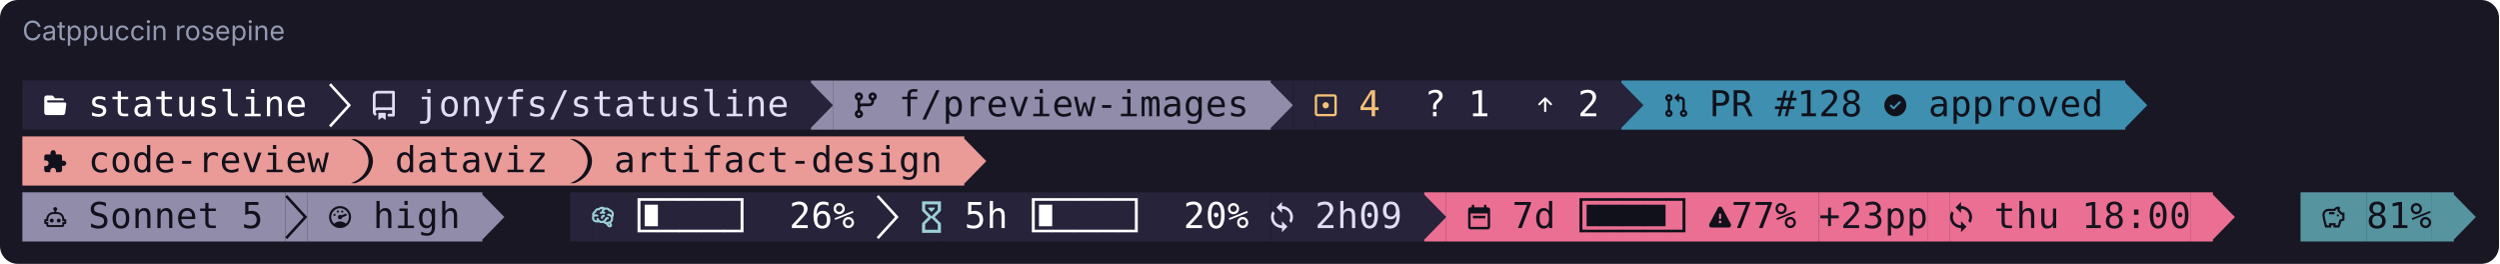
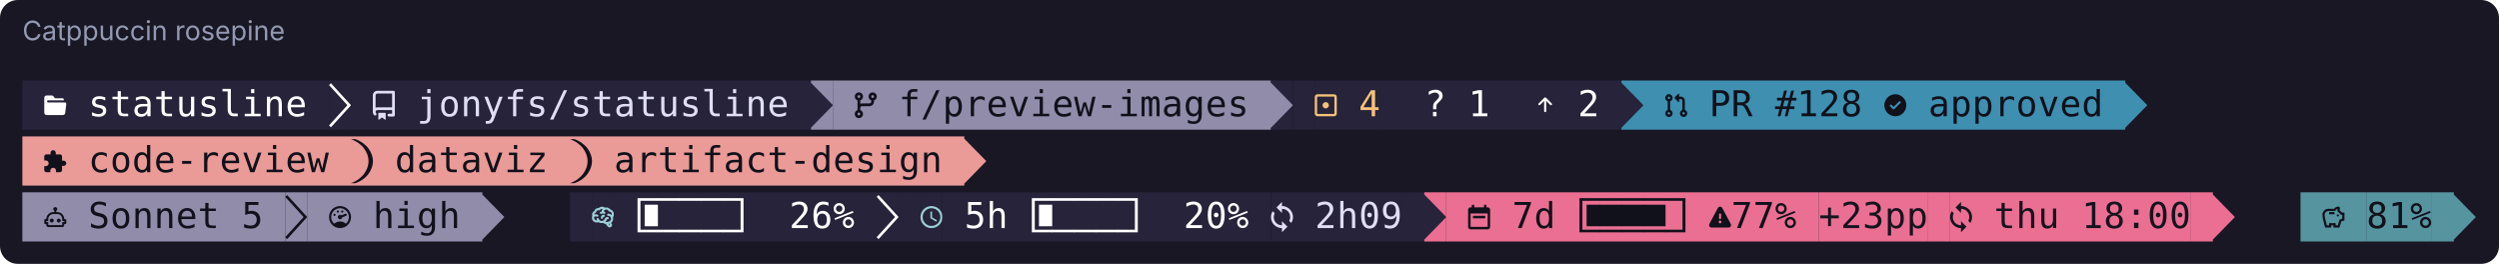
<svg xmlns="http://www.w3.org/2000/svg" width="1118" height="118" viewBox="0 0 1118 118" role="img" aria-label="Catppuccin rosepine">
  <rect width="1118" height="118" rx="8" fill="#191724" />
  <text x="10" y="18" font-family="-apple-system,Segoe UI,system-ui,sans-serif" font-size="12" fill="#9399b2">Catppuccin rosepine</text>
  <rect x="10.00" y="36" width="137.20" height="22" fill="rgb(38,35,58)" />
  <path d="M133 1134H400Q466 1134 507 1080L576 989Q582 981 591 981H991Q1022 981 1045 959Q1068 936 1067 905V867H210Q187 867 170.0 850.0Q153 833 153 810Q153 786 170.0 769.0Q187 752 210 752H1123Q1154 752 1177 730Q1200 707 1199 676Q1199 670 1199 667L1144 200Q1144 144 1105.0 105.0Q1066 66 1010 66H133Q78 66 39.0 105.0Q0 144 0 200V1000Q0 1056 39.0 1095.0Q78 1134 133 1134Z" fill="rgb(255,255,255)" transform="translate(19.80 52.00) scale(0.00821 -0.00821)" />
  <text x="44.30" y="52" text-anchor="middle" font-family="ui-monospace,SFMono-Regular,Menlo,Consolas,monospace" font-size="16" fill="rgb(255,255,255)">s</text>
  <text x="54.10" y="52" text-anchor="middle" font-family="ui-monospace,SFMono-Regular,Menlo,Consolas,monospace" font-size="16" fill="rgb(255,255,255)">t</text>
  <text x="63.90" y="52" text-anchor="middle" font-family="ui-monospace,SFMono-Regular,Menlo,Consolas,monospace" font-size="16" fill="rgb(255,255,255)">a</text>
  <text x="73.70" y="52" text-anchor="middle" font-family="ui-monospace,SFMono-Regular,Menlo,Consolas,monospace" font-size="16" fill="rgb(255,255,255)">t</text>
  <text x="83.50" y="52" text-anchor="middle" font-family="ui-monospace,SFMono-Regular,Menlo,Consolas,monospace" font-size="16" fill="rgb(255,255,255)">u</text>
  <text x="93.30" y="52" text-anchor="middle" font-family="ui-monospace,SFMono-Regular,Menlo,Consolas,monospace" font-size="16" fill="rgb(255,255,255)">s</text>
  <text x="103.10" y="52" text-anchor="middle" font-family="ui-monospace,SFMono-Regular,Menlo,Consolas,monospace" font-size="16" fill="rgb(255,255,255)">l</text>
  <text x="112.90" y="52" text-anchor="middle" font-family="ui-monospace,SFMono-Regular,Menlo,Consolas,monospace" font-size="16" fill="rgb(255,255,255)">i</text>
  <text x="122.70" y="52" text-anchor="middle" font-family="ui-monospace,SFMono-Regular,Menlo,Consolas,monospace" font-size="16" fill="rgb(255,255,255)">n</text>
  <text x="132.50" y="52" text-anchor="middle" font-family="ui-monospace,SFMono-Regular,Menlo,Consolas,monospace" font-size="16" fill="rgb(255,255,255)">e</text>
  <rect x="147.20" y="36" width="9.80" height="22" fill="rgb(38,35,58)" />
  <path d="M0 1700 104 1800 1199 602 104 -600 0 -496 1000 602Z" fill="rgb(255,255,255)" transform="translate(147.20 52.00) scale(0.00821 -0.00821)" />
  <rect x="157.00" y="36" width="205.80" height="22" fill="rgb(38,35,58)" />
  <path d="M0 1138Q0 1241 73 1315Q146 1388 250 1388H1125Q1155 1388 1177.0 1366.0Q1199 1344 1200 1313V63Q1200 32 1177 10Q1155 -12 1125 -13H875Q845 -13 822 10Q800 32 800 63Q800 93 822.0 115.0Q844 137 875 138H1049V338H250Q209 338 179 308Q150 278 150 238Q150 196 178 168Q200 146 200 115Q200 85 178.0 62.0Q156 39 125 40Q95 40 72 63Q1 136 0 238ZM1049 1238H250Q209 1238 179 1209Q150 1179 150 1138V467Q199 488 250 488H1049ZM300 163Q300 174 307.0 181.0Q314 188 325 188H675Q686 188 693.0 181.0Q700 174 700 163V-162Q700 -173 693.0 -180.0Q686 -187 675 -187Q666 -187 660 -183L515 -73Q509 -68 500.0 -68.0Q491 -68 485 -73L340 -183Q334 -188 325 -187Q314 -187 307.0 -180.0Q300 -173 300 -162Z" fill="rgb(224,222,244)" transform="translate(166.80 52.00) scale(0.00821 -0.00821)" />
  <text x="191.30" y="52" text-anchor="middle" font-family="ui-monospace,SFMono-Regular,Menlo,Consolas,monospace" font-size="16" fill="rgb(224,222,244)">j</text>
  <text x="201.10" y="52" text-anchor="middle" font-family="ui-monospace,SFMono-Regular,Menlo,Consolas,monospace" font-size="16" fill="rgb(224,222,244)">o</text>
  <text x="210.90" y="52" text-anchor="middle" font-family="ui-monospace,SFMono-Regular,Menlo,Consolas,monospace" font-size="16" fill="rgb(224,222,244)">n</text>
  <text x="220.70" y="52" text-anchor="middle" font-family="ui-monospace,SFMono-Regular,Menlo,Consolas,monospace" font-size="16" fill="rgb(224,222,244)">y</text>
  <text x="230.50" y="52" text-anchor="middle" font-family="ui-monospace,SFMono-Regular,Menlo,Consolas,monospace" font-size="16" fill="rgb(224,222,244)">f</text>
  <text x="240.30" y="52" text-anchor="middle" font-family="ui-monospace,SFMono-Regular,Menlo,Consolas,monospace" font-size="16" fill="rgb(224,222,244)">s</text>
  <text x="250.10" y="52" text-anchor="middle" font-family="ui-monospace,SFMono-Regular,Menlo,Consolas,monospace" font-size="16" fill="rgb(224,222,244)">/</text>
  <text x="259.90" y="52" text-anchor="middle" font-family="ui-monospace,SFMono-Regular,Menlo,Consolas,monospace" font-size="16" fill="rgb(224,222,244)">s</text>
  <text x="269.70" y="52" text-anchor="middle" font-family="ui-monospace,SFMono-Regular,Menlo,Consolas,monospace" font-size="16" fill="rgb(224,222,244)">t</text>
  <text x="279.50" y="52" text-anchor="middle" font-family="ui-monospace,SFMono-Regular,Menlo,Consolas,monospace" font-size="16" fill="rgb(224,222,244)">a</text>
  <text x="289.30" y="52" text-anchor="middle" font-family="ui-monospace,SFMono-Regular,Menlo,Consolas,monospace" font-size="16" fill="rgb(224,222,244)">t</text>
  <text x="299.10" y="52" text-anchor="middle" font-family="ui-monospace,SFMono-Regular,Menlo,Consolas,monospace" font-size="16" fill="rgb(224,222,244)">u</text>
  <text x="308.90" y="52" text-anchor="middle" font-family="ui-monospace,SFMono-Regular,Menlo,Consolas,monospace" font-size="16" fill="rgb(224,222,244)">s</text>
  <text x="318.70" y="52" text-anchor="middle" font-family="ui-monospace,SFMono-Regular,Menlo,Consolas,monospace" font-size="16" fill="rgb(224,222,244)">l</text>
  <text x="328.50" y="52" text-anchor="middle" font-family="ui-monospace,SFMono-Regular,Menlo,Consolas,monospace" font-size="16" fill="rgb(224,222,244)">i</text>
  <text x="338.30" y="52" text-anchor="middle" font-family="ui-monospace,SFMono-Regular,Menlo,Consolas,monospace" font-size="16" fill="rgb(224,222,244)">n</text>
  <text x="348.10" y="52" text-anchor="middle" font-family="ui-monospace,SFMono-Regular,Menlo,Consolas,monospace" font-size="16" fill="rgb(224,222,244)">e</text>
  <rect x="362.80" y="36" width="9.80" height="22" fill="rgb(144,140,170)" />
  <path d="M-72 1812H13L1200 602L13 -612H-72Z" fill="rgb(38,35,58)" transform="translate(362.80 52.00) scale(0.00821 -0.00821)" />
  <rect x="372.60" y="36" width="196.00" height="22" fill="rgb(144,140,170)" />
  <path d="M750 1076Q750 1168 816.0 1234.0Q882 1300 975.0 1300.0Q1068 1300 1134.0 1234.0Q1200 1168 1200 1076Q1200 1004 1158 944Q1116 886 1049 864V800Q1049 698 976 624Q903 550 800 550H400Q359 550 329 522Q299 492 300 450V338Q366 314 408.0 256.0Q450 198 450 126Q450 32 384.0 -34.0Q318 -100 225 -100Q132 -100 66 -34Q0 32 0 126Q0 198 42.0 256.0Q84 314 150 338V864Q84 888 42.0 946.0Q0 1004 0 1076Q0 1168 66.0 1234.0Q132 1300 225.0 1300.0Q318 1300 384.0 1234.0Q450 1168 450 1076Q450 1004 408.0 946.0Q366 888 300 864V680Q348 700 400 700H800Q841 700 871.0 730.0Q901 760 900 800V864Q834 888 792.0 946.0Q750 1004 750 1076ZM225 1000Q255 1000 277.0 1022.0Q299 1044 300 1076Q300 1106 278.0 1128.0Q256 1150 225.0 1150.0Q194 1150 172.0 1128.0Q150 1106 150.0 1075.0Q150 1044 172.0 1022.0Q194 1000 225 1000ZM975 1000Q1005 1000 1027.0 1022.0Q1049 1044 1049.0 1075.0Q1049 1106 1028 1128Q1006 1150 975.0 1150.0Q944 1150 922.0 1128.0Q900 1106 900.0 1075.0Q900 1044 922.0 1022.0Q944 1000 975 1000ZM225 50Q255 50 277 72Q299 94 300 126Q300 156 278.0 178.0Q256 200 225.0 200.0Q194 200 172.0 178.0Q150 156 150.0 125.0Q150 94 172.0 72.0Q194 50 225 50Z" fill="rgb(17,17,27)" transform="translate(382.40 52.00) scale(0.00821 -0.00821)" />
  <text x="406.90" y="52" text-anchor="middle" font-family="ui-monospace,SFMono-Regular,Menlo,Consolas,monospace" font-size="16" fill="rgb(17,17,27)">f</text>
  <text x="416.70" y="52" text-anchor="middle" font-family="ui-monospace,SFMono-Regular,Menlo,Consolas,monospace" font-size="16" fill="rgb(17,17,27)">/</text>
  <text x="426.50" y="52" text-anchor="middle" font-family="ui-monospace,SFMono-Regular,Menlo,Consolas,monospace" font-size="16" fill="rgb(17,17,27)">p</text>
  <text x="436.30" y="52" text-anchor="middle" font-family="ui-monospace,SFMono-Regular,Menlo,Consolas,monospace" font-size="16" fill="rgb(17,17,27)">r</text>
  <text x="446.10" y="52" text-anchor="middle" font-family="ui-monospace,SFMono-Regular,Menlo,Consolas,monospace" font-size="16" fill="rgb(17,17,27)">e</text>
  <text x="455.90" y="52" text-anchor="middle" font-family="ui-monospace,SFMono-Regular,Menlo,Consolas,monospace" font-size="16" fill="rgb(17,17,27)">v</text>
  <text x="465.70" y="52" text-anchor="middle" font-family="ui-monospace,SFMono-Regular,Menlo,Consolas,monospace" font-size="16" fill="rgb(17,17,27)">i</text>
  <text x="475.50" y="52" text-anchor="middle" font-family="ui-monospace,SFMono-Regular,Menlo,Consolas,monospace" font-size="16" fill="rgb(17,17,27)">e</text>
  <text x="485.30" y="52" text-anchor="middle" font-family="ui-monospace,SFMono-Regular,Menlo,Consolas,monospace" font-size="16" fill="rgb(17,17,27)">w</text>
  <text x="495.10" y="52" text-anchor="middle" font-family="ui-monospace,SFMono-Regular,Menlo,Consolas,monospace" font-size="16" fill="rgb(17,17,27)">-</text>
  <text x="504.90" y="52" text-anchor="middle" font-family="ui-monospace,SFMono-Regular,Menlo,Consolas,monospace" font-size="16" fill="rgb(17,17,27)">i</text>
  <text x="514.70" y="52" text-anchor="middle" font-family="ui-monospace,SFMono-Regular,Menlo,Consolas,monospace" font-size="16" fill="rgb(17,17,27)">m</text>
  <text x="524.50" y="52" text-anchor="middle" font-family="ui-monospace,SFMono-Regular,Menlo,Consolas,monospace" font-size="16" fill="rgb(17,17,27)">a</text>
  <text x="534.30" y="52" text-anchor="middle" font-family="ui-monospace,SFMono-Regular,Menlo,Consolas,monospace" font-size="16" fill="rgb(17,17,27)">g</text>
  <text x="544.10" y="52" text-anchor="middle" font-family="ui-monospace,SFMono-Regular,Menlo,Consolas,monospace" font-size="16" fill="rgb(17,17,27)">e</text>
  <text x="553.90" y="52" text-anchor="middle" font-family="ui-monospace,SFMono-Regular,Menlo,Consolas,monospace" font-size="16" fill="rgb(17,17,27)">s</text>
  <rect x="568.60" y="36" width="9.80" height="22" fill="rgb(38,35,58)" />
  <path d="M-72 1812H13L1200 602L13 -612H-72Z" fill="rgb(144,140,170)" transform="translate(568.60 52.00) scale(0.00821 -0.00821)" />
  <rect x="578.40" y="36" width="9.80" height="22" fill="rgb(38,35,58)" />
  <rect x="588.20" y="36" width="29.40" height="22" fill="rgb(38,35,58)" />
  <path d="M1050 1200Q1112 1200 1156 1157Q1200 1113 1200 1050V150Q1200 87 1156 44Q1112 0 1050 0H150Q88 0 44.0 44.0Q0 88 0 150V1050Q0 1113 44.0 1157.0Q88 1201 150 1200ZM150 1072Q142 1072 134 1065Q128 1059 128 1050V150Q128 141 134.0 135.0Q140 129 150 129H1050Q1058 129 1066 135Q1070 141 1070 150V1050Q1070 1059 1066 1065Q1060 1071 1050 1072ZM600 429H596Q524 429 474.0 479.0Q424 529 424.0 600.0Q424 671 474.0 721.0Q524 771 596 771H600Q670 770 719.0 720.0Q768 670 768.0 600.0Q768 530 719.0 480.0Q670 430 600 429Z" fill="rgb(246,193,119)" transform="translate(588.20 52.00) scale(0.00821 -0.00821)" />
  <text x="612.70" y="52" text-anchor="middle" font-family="ui-monospace,SFMono-Regular,Menlo,Consolas,monospace" font-size="16" fill="rgb(246,193,119)">4</text>
  <rect x="617.60" y="36" width="107.80" height="22" fill="rgb(38,35,58)" />
  <text x="642.10" y="52" text-anchor="middle" font-family="ui-monospace,SFMono-Regular,Menlo,Consolas,monospace" font-size="16" fill="rgb(255,255,255)">?</text>
  <text x="661.70" y="52" text-anchor="middle" font-family="ui-monospace,SFMono-Regular,Menlo,Consolas,monospace" font-size="16" fill="rgb(255,255,255)">1</text>
  <path d="M260 616Q244 634 244 656Q244 680 260 696L580 1016Q596 1032 618 1032Q642 1032 658 1016L978 696Q992 680 992 658Q992 634 976 618Q960 602 936 602Q914 602 898 616L676 840V282Q676 258 658 242Q642 226 619.0 226.0Q596 226 580 242Q562 258 562 282V840L340 616Q324 600 300.0 600.0Q276 600 260 616Z" fill="rgb(255,255,255)" transform="translate(686.20 52.00) scale(0.00821 -0.00821)" />
  <text x="710.70" y="52" text-anchor="middle" font-family="ui-monospace,SFMono-Regular,Menlo,Consolas,monospace" font-size="16" fill="rgb(255,255,255)">2</text>
  <rect x="725.40" y="36" width="9.80" height="22" fill="rgb(62,143,176)" />
  <path d="M-72 1812H13L1200 602L13 -612H-72Z" fill="rgb(38,35,58)" transform="translate(725.40 52.00) scale(0.00821 -0.00821)" />
  <rect x="735.20" y="36" width="215.60" height="22" fill="rgb(62,143,176)" />
  <path d="M0 1005Q0 1087 59.0 1146.0Q118 1205 200.0 1205.0Q282 1205 341.0 1146.0Q400 1087 400 1004Q400 940 363.0 889.0Q326 838 267 816V349Q326 328 363 276Q400 225 400 160Q400 78 341.0 19.0Q282 -40 200.0 -40.0Q118 -40 59.0 19.0Q0 78 0 160Q0 224 38 276Q75 327 134 349V816Q75 837 38 889Q0 941 0 1005ZM505 1020 718 1233Q725 1240 733 1240Q742 1240 749.0 1234.0Q756 1228 756 1218V1072H845Q937 1072 1001 1006Q1066 941 1066 849V349Q1125 328 1163 276Q1200 225 1200 160Q1200 78 1141.0 19.0Q1082 -40 1000.0 -40.0Q918 -40 859.0 19.0Q800 78 800 160Q800 224 837 276Q874 327 933 349V849Q933 885 907 912Q881 938 845 938H756V792V791Q756 782 749.0 776.0Q742 770 733 769Q724 769 718 776L505 989Q498 996 498 1005Q498 1013 505 1020ZM154 1052Q134 1033 134.0 1005.0Q134 977 154 958Q174 938 200 938Q227 938 247.0 958.0Q267 978 267 1005Q267 1033 247 1052Q227 1072 200.0 1072.0Q173 1072 154 1052ZM154 207Q134 188 134.0 160.0Q134 132 154 113Q174 93 200 93Q227 93 247.0 113.0Q267 133 267 160Q267 188 247 207Q227 227 200.0 227.0Q173 227 154 207ZM933 160Q933 132 953 113Q973 93 1000.0 93.0Q1027 93 1047.0 113.0Q1067 133 1066 160Q1066 188 1047.0 207.0Q1028 226 1000 227Q972 227 953 207Q933 187 933 160Z" fill="rgb(17,17,27)" transform="translate(745.00 52.00) scale(0.00821 -0.00821)" />
  <text x="769.50" y="52" text-anchor="middle" font-family="ui-monospace,SFMono-Regular,Menlo,Consolas,monospace" font-size="16" fill="rgb(17,17,27)">P</text>
  <text x="779.30" y="52" text-anchor="middle" font-family="ui-monospace,SFMono-Regular,Menlo,Consolas,monospace" font-size="16" fill="rgb(17,17,27)">R</text>
  <text x="798.90" y="52" text-anchor="middle" font-family="ui-monospace,SFMono-Regular,Menlo,Consolas,monospace" font-size="16" fill="rgb(17,17,27)">#</text>
  <text x="808.70" y="52" text-anchor="middle" font-family="ui-monospace,SFMono-Regular,Menlo,Consolas,monospace" font-size="16" fill="rgb(17,17,27)">1</text>
  <text x="818.50" y="52" text-anchor="middle" font-family="ui-monospace,SFMono-Regular,Menlo,Consolas,monospace" font-size="16" fill="rgb(17,17,27)">2</text>
  <text x="828.30" y="52" text-anchor="middle" font-family="ui-monospace,SFMono-Regular,Menlo,Consolas,monospace" font-size="16" fill="rgb(17,17,27)">8</text>
  <path d="M832 1152Q943 1104 1024 1024Q1104 944 1152.0 833.0Q1200 722 1199 600Q1199 478 1152 367Q1104 256 1024.0 176.0Q944 96 832 48Q722 0 600.0 0.0Q478 0 367.0 48.0Q256 96 176.0 176.0Q96 256 48.0 367.0Q0 478 0.0 600.0Q0 722 48.0 833.0Q96 944 176.0 1024.0Q256 1104 367.0 1152.0Q478 1200 600.0 1200.0Q722 1200 832 1152ZM883 729Q898 745 898 767Q898 790 881.0 807.0Q864 824 842 823Q820 823 803 808L506 511L396 621Q380 636 357.0 636.0Q334 636 318 620Q301 603 301 580Q301 558 316 542L466 391Q483 374 506 375Q529 375 546 391Z" fill="rgb(17,17,27)" transform="translate(843.00 52.00) scale(0.00821 -0.00821)" />
  <text x="867.50" y="52" text-anchor="middle" font-family="ui-monospace,SFMono-Regular,Menlo,Consolas,monospace" font-size="16" fill="rgb(17,17,27)">a</text>
  <text x="877.30" y="52" text-anchor="middle" font-family="ui-monospace,SFMono-Regular,Menlo,Consolas,monospace" font-size="16" fill="rgb(17,17,27)">p</text>
  <text x="887.10" y="52" text-anchor="middle" font-family="ui-monospace,SFMono-Regular,Menlo,Consolas,monospace" font-size="16" fill="rgb(17,17,27)">p</text>
  <text x="896.90" y="52" text-anchor="middle" font-family="ui-monospace,SFMono-Regular,Menlo,Consolas,monospace" font-size="16" fill="rgb(17,17,27)">r</text>
  <text x="906.70" y="52" text-anchor="middle" font-family="ui-monospace,SFMono-Regular,Menlo,Consolas,monospace" font-size="16" fill="rgb(17,17,27)">o</text>
  <text x="916.50" y="52" text-anchor="middle" font-family="ui-monospace,SFMono-Regular,Menlo,Consolas,monospace" font-size="16" fill="rgb(17,17,27)">v</text>
  <text x="926.30" y="52" text-anchor="middle" font-family="ui-monospace,SFMono-Regular,Menlo,Consolas,monospace" font-size="16" fill="rgb(17,17,27)">e</text>
  <text x="936.10" y="52" text-anchor="middle" font-family="ui-monospace,SFMono-Regular,Menlo,Consolas,monospace" font-size="16" fill="rgb(17,17,27)">d</text>
  <path d="M-72 1812H13L1200 602L13 -612H-72Z" fill="rgb(62,143,176)" transform="translate(950.80 52.00) scale(0.00821 -0.00821)" />
  <rect x="10.00" y="61" width="421.40" height="22" fill="rgb(234,154,151)" />
  <path d="M1055 626H969V857Q969 903 935.5 936.5Q902 970 857 970H627V1056Q627 1115 585.5 1157.5Q544 1200 485.0 1200.0Q426 1200 384.5 1157.0Q343 1114 343 1056V970H113Q67 970 33.5 936.5Q0 903 0 857V640H86Q150 640 194.5 594.5Q239 549 239.0 484.5Q239 420 194.5 374.5Q150 329 86 329H0V112Q0 66 33.5 33.0Q67 0 113 0H329V86Q329 150 375.0 194.0Q421 238 485.0 238.0Q549 238 594.5 194.0Q640 150 640 86V0H857Q903 0 936.0 33.5Q969 67 969 112V343H1055Q1114 343 1157.0 384.5Q1200 426 1200.0 484.5Q1200 543 1157.0 584.5Q1114 626 1055 626Z" fill="rgb(17,17,27)" transform="translate(19.80 77.00) scale(0.00821 -0.00821)" />
  <text x="44.30" y="77" text-anchor="middle" font-family="ui-monospace,SFMono-Regular,Menlo,Consolas,monospace" font-size="16" fill="rgb(17,17,27)">c</text>
  <text x="54.10" y="77" text-anchor="middle" font-family="ui-monospace,SFMono-Regular,Menlo,Consolas,monospace" font-size="16" fill="rgb(17,17,27)">o</text>
  <text x="63.90" y="77" text-anchor="middle" font-family="ui-monospace,SFMono-Regular,Menlo,Consolas,monospace" font-size="16" fill="rgb(17,17,27)">d</text>
  <text x="73.70" y="77" text-anchor="middle" font-family="ui-monospace,SFMono-Regular,Menlo,Consolas,monospace" font-size="16" fill="rgb(17,17,27)">e</text>
  <text x="83.50" y="77" text-anchor="middle" font-family="ui-monospace,SFMono-Regular,Menlo,Consolas,monospace" font-size="16" fill="rgb(17,17,27)">-</text>
  <text x="93.30" y="77" text-anchor="middle" font-family="ui-monospace,SFMono-Regular,Menlo,Consolas,monospace" font-size="16" fill="rgb(17,17,27)">r</text>
  <text x="103.10" y="77" text-anchor="middle" font-family="ui-monospace,SFMono-Regular,Menlo,Consolas,monospace" font-size="16" fill="rgb(17,17,27)">e</text>
  <text x="112.90" y="77" text-anchor="middle" font-family="ui-monospace,SFMono-Regular,Menlo,Consolas,monospace" font-size="16" fill="rgb(17,17,27)">v</text>
  <text x="122.70" y="77" text-anchor="middle" font-family="ui-monospace,SFMono-Regular,Menlo,Consolas,monospace" font-size="16" fill="rgb(17,17,27)">i</text>
  <text x="132.50" y="77" text-anchor="middle" font-family="ui-monospace,SFMono-Regular,Menlo,Consolas,monospace" font-size="16" fill="rgb(17,17,27)">e</text>
  <text x="142.30" y="77" text-anchor="middle" font-family="ui-monospace,SFMono-Regular,Menlo,Consolas,monospace" font-size="16" fill="rgb(17,17,27)">w</text>
  <path d="M239 -600Q471 -519 658.0 -383.0Q845 -247 961.0 -86.0Q1077 75 1138.0 250.0Q1199 425 1200 599Q1200 773 1138 947Q1077 1122 961 1284Q845 1445 658.0 1581.0Q471 1717 239 1800H0Q232 1717 419.0 1581.0Q606 1445 722.0 1284.0Q838 1123 900 947Q961 772 961 599Q961 425 899.0 250.0Q837 75 720 -84Q603 -244 418 -381Q233 -517 0 -600Z" fill="rgb(17,17,27)" transform="translate(157.00 77.00) scale(0.00821 -0.00821)" />
  <text x="181.50" y="77" text-anchor="middle" font-family="ui-monospace,SFMono-Regular,Menlo,Consolas,monospace" font-size="16" fill="rgb(17,17,27)">d</text>
  <text x="191.30" y="77" text-anchor="middle" font-family="ui-monospace,SFMono-Regular,Menlo,Consolas,monospace" font-size="16" fill="rgb(17,17,27)">a</text>
  <text x="201.10" y="77" text-anchor="middle" font-family="ui-monospace,SFMono-Regular,Menlo,Consolas,monospace" font-size="16" fill="rgb(17,17,27)">t</text>
  <text x="210.90" y="77" text-anchor="middle" font-family="ui-monospace,SFMono-Regular,Menlo,Consolas,monospace" font-size="16" fill="rgb(17,17,27)">a</text>
  <text x="220.70" y="77" text-anchor="middle" font-family="ui-monospace,SFMono-Regular,Menlo,Consolas,monospace" font-size="16" fill="rgb(17,17,27)">v</text>
  <text x="230.50" y="77" text-anchor="middle" font-family="ui-monospace,SFMono-Regular,Menlo,Consolas,monospace" font-size="16" fill="rgb(17,17,27)">i</text>
  <text x="240.30" y="77" text-anchor="middle" font-family="ui-monospace,SFMono-Regular,Menlo,Consolas,monospace" font-size="16" fill="rgb(17,17,27)">z</text>
  <path d="M239 -600Q471 -519 658.0 -383.0Q845 -247 961.0 -86.0Q1077 75 1138.0 250.0Q1199 425 1200 599Q1200 773 1138 947Q1077 1122 961 1284Q845 1445 658.0 1581.0Q471 1717 239 1800H0Q232 1717 419.0 1581.0Q606 1445 722.0 1284.0Q838 1123 900 947Q961 772 961 599Q961 425 899.0 250.0Q837 75 720 -84Q603 -244 418 -381Q233 -517 0 -600Z" fill="rgb(17,17,27)" transform="translate(255.00 77.00) scale(0.00821 -0.00821)" />
  <text x="279.50" y="77" text-anchor="middle" font-family="ui-monospace,SFMono-Regular,Menlo,Consolas,monospace" font-size="16" fill="rgb(17,17,27)">a</text>
  <text x="289.30" y="77" text-anchor="middle" font-family="ui-monospace,SFMono-Regular,Menlo,Consolas,monospace" font-size="16" fill="rgb(17,17,27)">r</text>
  <text x="299.10" y="77" text-anchor="middle" font-family="ui-monospace,SFMono-Regular,Menlo,Consolas,monospace" font-size="16" fill="rgb(17,17,27)">t</text>
  <text x="308.90" y="77" text-anchor="middle" font-family="ui-monospace,SFMono-Regular,Menlo,Consolas,monospace" font-size="16" fill="rgb(17,17,27)">i</text>
  <text x="318.70" y="77" text-anchor="middle" font-family="ui-monospace,SFMono-Regular,Menlo,Consolas,monospace" font-size="16" fill="rgb(17,17,27)">f</text>
  <text x="328.50" y="77" text-anchor="middle" font-family="ui-monospace,SFMono-Regular,Menlo,Consolas,monospace" font-size="16" fill="rgb(17,17,27)">a</text>
  <text x="338.30" y="77" text-anchor="middle" font-family="ui-monospace,SFMono-Regular,Menlo,Consolas,monospace" font-size="16" fill="rgb(17,17,27)">c</text>
  <text x="348.10" y="77" text-anchor="middle" font-family="ui-monospace,SFMono-Regular,Menlo,Consolas,monospace" font-size="16" fill="rgb(17,17,27)">t</text>
  <text x="357.90" y="77" text-anchor="middle" font-family="ui-monospace,SFMono-Regular,Menlo,Consolas,monospace" font-size="16" fill="rgb(17,17,27)">-</text>
  <text x="367.70" y="77" text-anchor="middle" font-family="ui-monospace,SFMono-Regular,Menlo,Consolas,monospace" font-size="16" fill="rgb(17,17,27)">d</text>
  <text x="377.50" y="77" text-anchor="middle" font-family="ui-monospace,SFMono-Regular,Menlo,Consolas,monospace" font-size="16" fill="rgb(17,17,27)">e</text>
  <text x="387.30" y="77" text-anchor="middle" font-family="ui-monospace,SFMono-Regular,Menlo,Consolas,monospace" font-size="16" fill="rgb(17,17,27)">s</text>
  <text x="397.10" y="77" text-anchor="middle" font-family="ui-monospace,SFMono-Regular,Menlo,Consolas,monospace" font-size="16" fill="rgb(17,17,27)">i</text>
  <text x="406.90" y="77" text-anchor="middle" font-family="ui-monospace,SFMono-Regular,Menlo,Consolas,monospace" font-size="16" fill="rgb(17,17,27)">g</text>
  <text x="416.70" y="77" text-anchor="middle" font-family="ui-monospace,SFMono-Regular,Menlo,Consolas,monospace" font-size="16" fill="rgb(17,17,27)">n</text>
  <path d="M-72 1812H13L1200 602L13 -612H-72Z" fill="rgb(234,154,151)" transform="translate(431.40 77.00) scale(0.00821 -0.00821)" />
  <rect x="10.00" y="86" width="117.60" height="22" fill="rgb(144,140,170)" />
  <path d="M898 409Q898 365 866.0 333.5Q834 302 790.0 302.0Q746 302 714.0 333.5Q682 365 682.0 410.0Q682 455 714.0 486.5Q746 518 790.0 518.0Q834 518 866.0 486.5Q898 455 898 409ZM408 518Q364 518 332.0 486.5Q300 455 300.0 410.0Q300 365 333.0 333.5Q366 302 410.0 302.0Q454 302 486.0 333.5Q518 365 518.0 410.0Q518 455 486.0 486.5Q454 518 408 518ZM1200 437V274Q1200 251 1183.0 235.5Q1166 220 1144 220H1090V164Q1090 120 1058.0 88.0Q1026 56 980 56H220Q174 56 142.0 88.0Q110 120 110 164V220H56Q34 220 17.0 235.0Q0 250 0 274V437Q0 460 16.0 475.0Q32 490 56 490H110Q110 595 161.0 683.0Q212 771 300.0 822.5Q388 874 490 874H546V943Q522 956 506.0 981.0Q490 1006 490 1037Q490 1081 522.0 1112.5Q554 1144 600.0 1144.0Q646 1144 678.0 1112.0Q710 1080 710 1037Q710 1006 694.0 980.5Q678 955 654 943V874H710Q812 874 900.0 822.5Q988 771 1039.0 683.0Q1090 595 1090 490H1144Q1166 490 1183.0 475.0Q1200 460 1200 437ZM1090 384H980V490Q980 564 944.0 627.0Q908 690 846.0 727.0Q784 764 710 764H490Q416 764 353.0 727.0Q290 690 255.0 627.5Q220 565 220 490V384H110V327H220V164H980V327H1090Z" fill="rgb(17,17,27)" transform="translate(19.80 102.00) scale(0.00821 -0.00821)" />
  <text x="44.30" y="102" text-anchor="middle" font-family="ui-monospace,SFMono-Regular,Menlo,Consolas,monospace" font-size="16" fill="rgb(17,17,27)">S</text>
  <text x="54.10" y="102" text-anchor="middle" font-family="ui-monospace,SFMono-Regular,Menlo,Consolas,monospace" font-size="16" fill="rgb(17,17,27)">o</text>
  <text x="63.90" y="102" text-anchor="middle" font-family="ui-monospace,SFMono-Regular,Menlo,Consolas,monospace" font-size="16" fill="rgb(17,17,27)">n</text>
  <text x="73.70" y="102" text-anchor="middle" font-family="ui-monospace,SFMono-Regular,Menlo,Consolas,monospace" font-size="16" fill="rgb(17,17,27)">n</text>
  <text x="83.50" y="102" text-anchor="middle" font-family="ui-monospace,SFMono-Regular,Menlo,Consolas,monospace" font-size="16" fill="rgb(17,17,27)">e</text>
  <text x="93.30" y="102" text-anchor="middle" font-family="ui-monospace,SFMono-Regular,Menlo,Consolas,monospace" font-size="16" fill="rgb(17,17,27)">t</text>
  <text x="112.90" y="102" text-anchor="middle" font-family="ui-monospace,SFMono-Regular,Menlo,Consolas,monospace" font-size="16" fill="rgb(17,17,27)">5</text>
  <rect x="127.60" y="86" width="9.80" height="22" fill="rgb(144,140,170)" />
  <path d="M0 1700 104 1800 1199 602 104 -600 0 -496 1000 602Z" fill="rgb(17,17,27)" transform="translate(127.60 102.00) scale(0.00821 -0.00821)" />
  <rect x="137.40" y="86" width="78.40" height="22" fill="rgb(144,140,170)" />
  <path d="M600 1200Q482 1200 370.5 1155.0Q259 1110 174.5 1025.5Q90 941 45.0 829.5Q0 718 0.0 599.5Q0 481 45.0 370.0Q90 259 174.5 174.5Q259 90 370.5 45.0Q482 0 600.0 0.0Q718 0 829.5 45.0Q941 90 1025.0 174.5Q1109 259 1154.5 370.0Q1200 481 1200.0 599.5Q1200 718 1154.5 829.5Q1109 941 1025.0 1025.5Q941 1110 829.5 1155.0Q718 1200 600 1200ZM600 1082Q729 1082 840.5 1017.0Q952 952 1016.5 840.5Q1081 729 1081 600Q1081 493 1039.0 400.0Q997 307 918 240Q856 299 773.0 330.0Q690 361 600 361Q420 361 282 240Q203 307 161.0 400.0Q119 493 119 600Q119 729 183.5 840.5Q248 952 359.5 1017.0Q471 1082 600 1082ZM479 961Q454 961 437.0 944.0Q420 927 420.0 901.5Q420 876 437.0 858.0Q454 840 479.5 840.0Q505 840 523.0 858.0Q541 876 541.0 901.5Q541 927 522.5 944.0Q504 961 479 961ZM721 961Q696 961 677.5 944.0Q659 927 659.0 901.5Q659 876 677.0 858.0Q695 840 720.5 840.0Q746 840 763.0 858.0Q780 876 780.0 901.5Q780 927 763.0 944.0Q746 961 721 961ZM907 783Q899 783 885 780L673 693Q648 713 615.5 718.5Q583 724 555 710Q510 693 490.5 646.5Q471 600 489.0 555.0Q507 510 553.5 490.0Q600 470 645 490Q676 501 695.5 526.5Q715 552 721 583L930 668Q952 676 962.0 700.0Q972 724 963 746Q955 763 939.5 773.0Q924 783 907 783ZM298 780Q273 780 256.5 763.0Q240 746 240.0 721.0Q240 696 256.5 677.5Q273 659 298.5 659.0Q324 659 342.0 677.5Q360 696 360.0 721.0Q360 746 341.5 763.0Q323 780 298 780Z" fill="rgb(17,17,27)" transform="translate(147.20 102.00) scale(0.00821 -0.00821)" />
  <text x="171.70" y="102" text-anchor="middle" font-family="ui-monospace,SFMono-Regular,Menlo,Consolas,monospace" font-size="16" fill="rgb(17,17,27)">h</text>
  <text x="181.50" y="102" text-anchor="middle" font-family="ui-monospace,SFMono-Regular,Menlo,Consolas,monospace" font-size="16" fill="rgb(17,17,27)">i</text>
  <text x="191.30" y="102" text-anchor="middle" font-family="ui-monospace,SFMono-Regular,Menlo,Consolas,monospace" font-size="16" fill="rgb(17,17,27)">g</text>
  <text x="201.10" y="102" text-anchor="middle" font-family="ui-monospace,SFMono-Regular,Menlo,Consolas,monospace" font-size="16" fill="rgb(17,17,27)">h</text>
  <path d="M-72 1812H13L1200 602L13 -612H-72Z" fill="rgb(144,140,170)" transform="translate(215.80 102.00) scale(0.00821 -0.00821)" />
  <rect x="255.00" y="86" width="9.80" height="22" fill="rgb(38,35,58)" />
  <rect x="264.80" y="86" width="9.80" height="22" fill="rgb(38,35,58)" />
  <path d="M1156 519Q1159 450 1130.0 388.5Q1101 327 1046 286L1090 201Q1112 157 1094.0 114.0Q1076 71 1032 55L986 41Q972 35 952 36Q905 36 875 74L752 220Q673 234 609 283Q565 272 521 272Q442 272 375 316Q328 302 280 305Q211 302 146.5 331.0Q82 360 43.5 416.5Q5 473 2 541Q-4 607 24 665Q-3 734 19 802Q52 887 134 934Q159 1008 223.0 1052.5Q287 1097 368 1091Q439 1157 535.0 1164.0Q631 1171 708 1113Q746 1124 785 1124Q846 1124 899.0 1099.0Q952 1074 991 1027Q1079 1002 1138.0 931.0Q1197 860 1200 767Q1206 665 1150 582Q1156 549 1156 519ZM862 602Q889 599 905.5 581.5Q922 564 922.0 539.0Q922 514 905.5 497.5Q889 481 864 481H826Q799 399 732 346L776 333Q960 336 1018 424Q1048 471 1043 522V525Q1040 586 993.5 629.5Q947 673 884 670Q862 670 844.0 686.5Q826 703 826.0 728.0Q826 753 844.0 769.5Q862 786 884 786Q997 783 1082 711Q1085 736 1084 764Q1081 825 1048 860Q1007 901 917 913Q892 971 846 995Q808 1017 760 1009Q719 1001 689.0 978.5Q659 956 659 934Q659 926 664.5 909.5Q670 893 673 890Q698 890 715.0 873.5Q732 857 732.0 832.5Q732 808 714.5 790.0Q697 772 673 772Q626 775 590 805Q549 778 497 772Q472 772 452.5 787.0Q433 802 431.5 825.5Q430 849 445.5 868.0Q461 887 486 890Q503 893 516 898Q541 912 541 934Q541 995 579 1042Q491 1064 409 965Q327 979 288.0 958.0Q249 937 225 852Q178 830 161 811Q136 789 128 747Q224 766 315 734Q337 726 348.0 704.0Q359 682 351.0 658.5Q343 635 321.0 625.0Q299 615 274 624Q208 651 140 626Q129 615 123 594Q123 580 123.0 549.5Q123 519 138.0 490.5Q153 462 181 445Q228 420 280 421Q269 443 259.0 467.5Q249 492 260.5 515.5Q272 539 295.0 547.0Q318 555 341.5 544.0Q365 533 373 509Q390 459 431.0 426.0Q472 393 527 387Q588 390 637.0 424.5Q686 459 714 514Q722 569 766 588Q796 602 862 602ZM980 162 944 239 903 231Q902 231 960 157ZM708 668Q708 690 693.0 708.0Q678 726 653 728Q590 731 541 690Q489 635 491 561Q491 536 509.0 519.5Q527 503 551.5 503.0Q576 503 592.5 519.5Q609 536 609.0 560.5Q609 585 623 605Q634 613 647 613Q672 613 690.0 628.0Q708 643 708 668Z" fill="rgb(156,207,216)" transform="translate(264.80 102.00) scale(0.00821 -0.00821)" />
  <rect x="274.60" y="86" width="117.60" height="22" fill="rgb(38,35,58)" />
  <path d="M1210 -88V-231H100V1631H1210V1486H259V-88ZM489 1274H1210V100H489Z" fill="rgb(255,255,255)" transform="translate(284.40 102.00) scale(0.00821 -0.00821)" />
  <path d="M-10 1631H1210V1486H-10ZM-10 -88H1210V-231H-10Z" fill="rgb(255,255,255)" transform="translate(294.20 102.00) scale(0.00821 -0.00821)" />
  <path d="M-10 1631H1210V1486H-10ZM-10 -88H1210V-231H-10Z" fill="rgb(255,255,255)" transform="translate(304.00 102.00) scale(0.00821 -0.00821)" />
  <path d="M-10 1631H1210V1486H-10ZM-10 -88H1210V-231H-10Z" fill="rgb(255,255,255)" transform="translate(313.80 102.00) scale(0.00821 -0.00821)" />
  <path d="M-10.0 -88.0V-231.0H1100.0V1631.0H-10.0V1486.0H941.0V-88.0Z" fill="rgb(255,255,255)" transform="translate(323.60 102.00) scale(0.00821 -0.00821)" />
  <text x="357.90" y="102" text-anchor="middle" font-family="ui-monospace,SFMono-Regular,Menlo,Consolas,monospace" font-size="16" fill="rgb(255,255,255)">2</text>
  <text x="367.70" y="102" text-anchor="middle" font-family="ui-monospace,SFMono-Regular,Menlo,Consolas,monospace" font-size="16" fill="rgb(255,255,255)">6</text>
  <text x="377.50" y="102" text-anchor="middle" font-family="ui-monospace,SFMono-Regular,Menlo,Consolas,monospace" font-size="16" fill="rgb(255,255,255)">%</text>
  <rect x="392.20" y="86" width="9.80" height="22" fill="rgb(38,35,58)" />
  <path d="M0 1700 104 1800 1199 602 104 -600 0 -496 1000 602Z" fill="rgb(255,255,255)" transform="translate(392.20 102.00) scale(0.00821 -0.00821)" />
  <rect x="402.00" y="86" width="9.80" height="22" fill="rgb(38,35,58)" />
  <rect x="411.80" y="86" width="9.80" height="22" fill="rgb(38,35,58)" />
-   <path d="M84 1459H1116V943L774 600Q772 600 1116 258V-259H84V258L426 600Q428 600 84 943ZM942 214 600 556 256 214V-89H942ZM600 645 942 988V1291H256V988ZM426 1117H774V1053L600 879L426 1053Z" fill="rgb(156,207,216)" transform="translate(411.80 102.00) scale(0.00821 -0.00821)" />
+   <path d="M600 118Q729 118 840.5 183.0Q952 248 1016.5 359.0Q1081 470 1081.0 599.5Q1081 729 1016.5 840.5Q952 952 840.5 1017.0Q729 1082 600.0 1082.0Q471 1082 359.5 1017.0Q248 952 183.5 840.5Q119 729 119.0 599.5Q119 470 183.5 359.0Q248 248 359.5 183.0Q471 118 600 118ZM600 1200Q718 1200 829.5 1155.0Q941 1110 1025.0 1025.5Q1109 941 1154.5 829.5Q1200 718 1200.0 599.5Q1200 481 1154.5 370.0Q1109 259 1025.0 174.5Q941 90 829.5 45.0Q718 0 600 0Q437 0 299.0 80.0Q161 160 80.5 298.0Q0 436 0 600Q0 718 45.0 829.5Q90 941 174.5 1025.5Q259 1110 370.5 1155.0Q482 1200 600 1200ZM631 902V586L902 425L857 349L541 541V902Z" fill="rgb(156,207,216)" transform="translate(411.80 102.00) scale(0.00821 -0.00821)" />
  <rect x="421.60" y="86" width="147.00" height="22" fill="rgb(38,35,58)" />
  <text x="436.30" y="102" text-anchor="middle" font-family="ui-monospace,SFMono-Regular,Menlo,Consolas,monospace" font-size="16" fill="rgb(255,255,255)">5</text>
  <text x="446.10" y="102" text-anchor="middle" font-family="ui-monospace,SFMono-Regular,Menlo,Consolas,monospace" font-size="16" fill="rgb(255,255,255)">h</text>
  <path d="M1210 -88V-231H100V1631H1210V1486H259V-88ZM489 1274H1210V100H489Z" fill="rgb(255,255,255)" transform="translate(460.80 102.00) scale(0.00821 -0.00821)" />
  <path d="M-10 1631H1210V1486H-10ZM-10 -88H1210V-231H-10Z" fill="rgb(255,255,255)" transform="translate(470.60 102.00) scale(0.00821 -0.00821)" />
  <path d="M-10 1631H1210V1486H-10ZM-10 -88H1210V-231H-10Z" fill="rgb(255,255,255)" transform="translate(480.40 102.00) scale(0.00821 -0.00821)" />
  <path d="M-10 1631H1210V1486H-10ZM-10 -88H1210V-231H-10Z" fill="rgb(255,255,255)" transform="translate(490.20 102.00) scale(0.00821 -0.00821)" />
  <path d="M-10.0 -88.0V-231.0H1100.0V1631.0H-10.0V1486.0H941.0V-88.0Z" fill="rgb(255,255,255)" transform="translate(500.00 102.00) scale(0.00821 -0.00821)" />
  <text x="534.30" y="102" text-anchor="middle" font-family="ui-monospace,SFMono-Regular,Menlo,Consolas,monospace" font-size="16" fill="rgb(255,255,255)">2</text>
  <text x="544.10" y="102" text-anchor="middle" font-family="ui-monospace,SFMono-Regular,Menlo,Consolas,monospace" font-size="16" fill="rgb(255,255,255)">0</text>
  <text x="553.90" y="102" text-anchor="middle" font-family="ui-monospace,SFMono-Regular,Menlo,Consolas,monospace" font-size="16" fill="rgb(255,255,255)">%</text>
  <rect x="568.60" y="86" width="58.80" height="22" fill="rgb(38,35,58)" />
  <path d="M600 151Q477 151 373.5 210.5Q270 270 211.0 373.5Q152 477 152 600Q152 712 204 811L95 920Q0 773 0 600Q0 439 81.0 300.0Q162 161 300.5 80.5Q439 0 600 0V-225L899 77L600 376ZM600 1201V1425L302 1123L600 825V1050Q723 1050 826.5 990.0Q930 930 989.5 826.5Q1049 723 1049 600Q1049 488 996 390L1105 281Q1200 428 1200 600Q1200 761 1119.5 899.5Q1039 1038 900.0 1119.5Q761 1201 600 1201Z" fill="rgb(224,222,244)" transform="translate(568.60 102.00) scale(0.00821 -0.00821)" />
  <text x="593.10" y="102" text-anchor="middle" font-family="ui-monospace,SFMono-Regular,Menlo,Consolas,monospace" font-size="16" fill="rgb(224,222,244)">2</text>
  <text x="602.90" y="102" text-anchor="middle" font-family="ui-monospace,SFMono-Regular,Menlo,Consolas,monospace" font-size="16" fill="rgb(224,222,244)">h</text>
  <text x="612.70" y="102" text-anchor="middle" font-family="ui-monospace,SFMono-Regular,Menlo,Consolas,monospace" font-size="16" fill="rgb(224,222,244)">0</text>
  <text x="622.50" y="102" text-anchor="middle" font-family="ui-monospace,SFMono-Regular,Menlo,Consolas,monospace" font-size="16" fill="rgb(224,222,244)">9</text>
  <rect x="627.40" y="86" width="9.80" height="22" fill="rgb(38,35,58)" />
  <rect x="637.20" y="86" width="9.80" height="22" fill="rgb(235,111,146)" />
  <path d="M-72 1812H13L1200 602L13 -612H-72Z" fill="rgb(38,35,58)" transform="translate(637.20 102.00) scale(0.00821 -0.00821)" />
  <rect x="647.00" y="86" width="166.60" height="22" fill="rgb(235,111,146)" />
  <path d="M200 1268H334V1132H866V1268Q865 1268 999 1268V1132H1065Q1122 1132 1161.0 1093.0Q1200 1054 1200 998V68Q1200 10 1161.0 -29.0Q1122 -68 1065 -68H135Q78 -68 39.0 -29.0Q0 10 0 68V998Q0 1056 39.0 1094.0Q78 1132 135 1132H200ZM135 798V68H1065V798ZM265 668H935V532H265Z" fill="rgb(17,17,27)" transform="translate(656.80 102.00) scale(0.00821 -0.00821)" />
  <text x="681.30" y="102" text-anchor="middle" font-family="ui-monospace,SFMono-Regular,Menlo,Consolas,monospace" font-size="16" fill="rgb(17,17,27)">7</text>
  <text x="691.10" y="102" text-anchor="middle" font-family="ui-monospace,SFMono-Regular,Menlo,Consolas,monospace" font-size="16" fill="rgb(17,17,27)">d</text>
  <path d="M1210 -88V-231H100V1631H1210V1486H259V-88ZM489 1274H1210V100H489Z" fill="rgb(17,17,27)" transform="translate(705.80 102.00) scale(0.00821 -0.00821)" />
  <path d="M-10 1631H1210V1486H-10ZM-10 1274H1210V100H-10ZM-10 -88H1210V-231H-10Z" fill="rgb(17,17,27)" transform="translate(715.60 102.00) scale(0.00821 -0.00821)" />
  <path d="M-10 1631H1210V1486H-10ZM-10 1274H1210V100H-10ZM-10 -88H1210V-231H-10Z" fill="rgb(17,17,27)" transform="translate(725.40 102.00) scale(0.00821 -0.00821)" />
  <path d="M-10 1631H1210V1486H-10ZM-10 1274H1210V100H-10ZM-10 -88H1210V-231H-10Z" fill="rgb(17,17,27)" transform="translate(735.20 102.00) scale(0.00821 -0.00821)" />
  <path d="M-10.0 -88.0V-231.0H1100.0V1631.0H-10.0V1486.0H941.0V-88.0Z" fill="rgb(17,17,27)" transform="translate(745.00 102.00) scale(0.00821 -0.00821)" />
  <path d="M482 1099Q507 1145 553 1162Q600 1179 647.0 1162.0Q694 1145 718 1099L1184 226Q1200 196 1200 163Q1200 107 1160 68Q1121 29 1066 29H134Q79 29 39 68Q0 107 0 163Q0 196 16 226ZM560 779Q543 762 543 738V546Q543 522 560 506Q577 489 600.0 489.0Q623 489 640.0 506.0Q657 523 657 546V738Q657 761 640 779Q623 795 600.0 795.0Q577 795 560 779ZM600 412Q569 412 546 390Q523 367 523.0 336.0Q523 305 546.0 282.0Q569 259 600.0 259.0Q631 259 654.0 282.0Q677 305 677.0 336.0Q677 367 654.0 390.0Q631 413 600 412Z" fill="rgb(17,17,27)" transform="translate(764.60 102.00) scale(0.00821 -0.00821)" />
  <text x="779.30" y="102" text-anchor="middle" font-family="ui-monospace,SFMono-Regular,Menlo,Consolas,monospace" font-size="16" fill="rgb(17,17,27)">7</text>
  <text x="789.10" y="102" text-anchor="middle" font-family="ui-monospace,SFMono-Regular,Menlo,Consolas,monospace" font-size="16" fill="rgb(17,17,27)">7</text>
  <text x="798.90" y="102" text-anchor="middle" font-family="ui-monospace,SFMono-Regular,Menlo,Consolas,monospace" font-size="16" fill="rgb(17,17,27)">%</text>
  <rect x="813.60" y="86" width="49.00" height="22" fill="rgb(235,111,146)" />
  <text x="818.50" y="102" text-anchor="middle" font-family="ui-monospace,SFMono-Regular,Menlo,Consolas,monospace" font-size="16" fill="rgb(22,20,31)">+</text>
  <text x="828.30" y="102" text-anchor="middle" font-family="ui-monospace,SFMono-Regular,Menlo,Consolas,monospace" font-size="16" fill="rgb(22,20,31)">2</text>
  <text x="838.10" y="102" text-anchor="middle" font-family="ui-monospace,SFMono-Regular,Menlo,Consolas,monospace" font-size="16" fill="rgb(22,20,31)">3</text>
  <text x="847.90" y="102" text-anchor="middle" font-family="ui-monospace,SFMono-Regular,Menlo,Consolas,monospace" font-size="16" fill="rgb(22,20,31)">p</text>
  <text x="857.70" y="102" text-anchor="middle" font-family="ui-monospace,SFMono-Regular,Menlo,Consolas,monospace" font-size="16" fill="rgb(22,20,31)">p</text>
  <rect x="862.60" y="86" width="9.80" height="22" fill="rgb(235,111,146)" />
  <rect x="872.40" y="86" width="107.80" height="22" fill="rgb(235,111,146)" />
  <path d="M600 151Q477 151 373.5 210.5Q270 270 211.0 373.5Q152 477 152 600Q152 712 204 811L95 920Q0 773 0 600Q0 439 81.0 300.0Q162 161 300.5 80.5Q439 0 600 0V-225L899 77L600 376ZM600 1201V1425L302 1123L600 825V1050Q723 1050 826.5 990.0Q930 930 989.5 826.5Q1049 723 1049 600Q1049 488 996 390L1105 281Q1200 428 1200 600Q1200 761 1119.5 899.5Q1039 1038 900.0 1119.5Q761 1201 600 1201Z" fill="rgb(22,20,31)" transform="translate(872.40 102.00) scale(0.00821 -0.00821)" />
  <text x="896.90" y="102" text-anchor="middle" font-family="ui-monospace,SFMono-Regular,Menlo,Consolas,monospace" font-size="16" fill="rgb(22,20,31)">t</text>
  <text x="906.70" y="102" text-anchor="middle" font-family="ui-monospace,SFMono-Regular,Menlo,Consolas,monospace" font-size="16" fill="rgb(22,20,31)">h</text>
  <text x="916.50" y="102" text-anchor="middle" font-family="ui-monospace,SFMono-Regular,Menlo,Consolas,monospace" font-size="16" fill="rgb(22,20,31)">u</text>
  <text x="936.10" y="102" text-anchor="middle" font-family="ui-monospace,SFMono-Regular,Menlo,Consolas,monospace" font-size="16" fill="rgb(22,20,31)">1</text>
  <text x="945.90" y="102" text-anchor="middle" font-family="ui-monospace,SFMono-Regular,Menlo,Consolas,monospace" font-size="16" fill="rgb(22,20,31)">8</text>
  <text x="955.70" y="102" text-anchor="middle" font-family="ui-monospace,SFMono-Regular,Menlo,Consolas,monospace" font-size="16" fill="rgb(22,20,31)">:</text>
  <text x="965.50" y="102" text-anchor="middle" font-family="ui-monospace,SFMono-Regular,Menlo,Consolas,monospace" font-size="16" fill="rgb(22,20,31)">0</text>
  <text x="975.30" y="102" text-anchor="middle" font-family="ui-monospace,SFMono-Regular,Menlo,Consolas,monospace" font-size="16" fill="rgb(22,20,31)">0</text>
  <rect x="980.20" y="86" width="9.80" height="22" fill="rgb(235,111,146)" />
  <path d="M-72 1812H13L1200 602L13 -612H-72Z" fill="rgb(235,111,146)" transform="translate(990.00 102.00) scale(0.00821 -0.00821)" />
  <rect x="1029.20" y="86" width="29.40" height="22" fill="rgb(86,148,159)" />
  <path d="M780 692Q780 714 798.5 732.0Q817 750 841.0 750.0Q865 750 883.5 732.0Q902 714 902.0 690.0Q902 666 883.5 648.0Q865 630 841.0 630.0Q817 630 798.5 648.0Q780 666 780 692ZM360 750H659V872H360ZM1200 842V420L1031 364L930 30H600V150H479V30H150L110 168Q65 332 37 460Q0 642 0 720Q0 810 44.0 886.0Q88 962 164.0 1007.0Q240 1052 329 1052H631Q673 1106 735.0 1138.0Q797 1170 871 1170Q908 1170 934.0 1145.0Q960 1120 960 1080Q960 1064 952 1046Q938 1012 935 976L1070 842ZM1081 720H1019L811 932Q811 990 825 1046Q783 1036 749.0 1005.0Q715 974 701 932H329Q242 932 180.5 870.0Q119 808 119 720Q119 590 240 150H360V270H721V150H840L935 460L1081 508Z" fill="rgb(17,17,27)" transform="translate(1039.00 102.00) scale(0.00821 -0.00821)" />
  <rect x="1058.60" y="86" width="29.40" height="22" fill="rgb(86,148,159)" />
  <text x="1063.50" y="102" text-anchor="middle" font-family="ui-monospace,SFMono-Regular,Menlo,Consolas,monospace" font-size="16" fill="rgb(17,17,27)">8</text>
  <text x="1073.30" y="102" text-anchor="middle" font-family="ui-monospace,SFMono-Regular,Menlo,Consolas,monospace" font-size="16" fill="rgb(17,17,27)">1</text>
  <text x="1083.10" y="102" text-anchor="middle" font-family="ui-monospace,SFMono-Regular,Menlo,Consolas,monospace" font-size="16" fill="rgb(17,17,27)">%</text>
  <rect x="1088.00" y="86" width="9.80" height="22" fill="rgb(86,148,159)" />
  <path d="M-72 1812H13L1200 602L13 -612H-72Z" fill="rgb(86,148,159)" transform="translate(1097.80 102.00) scale(0.00821 -0.00821)" />
</svg>
